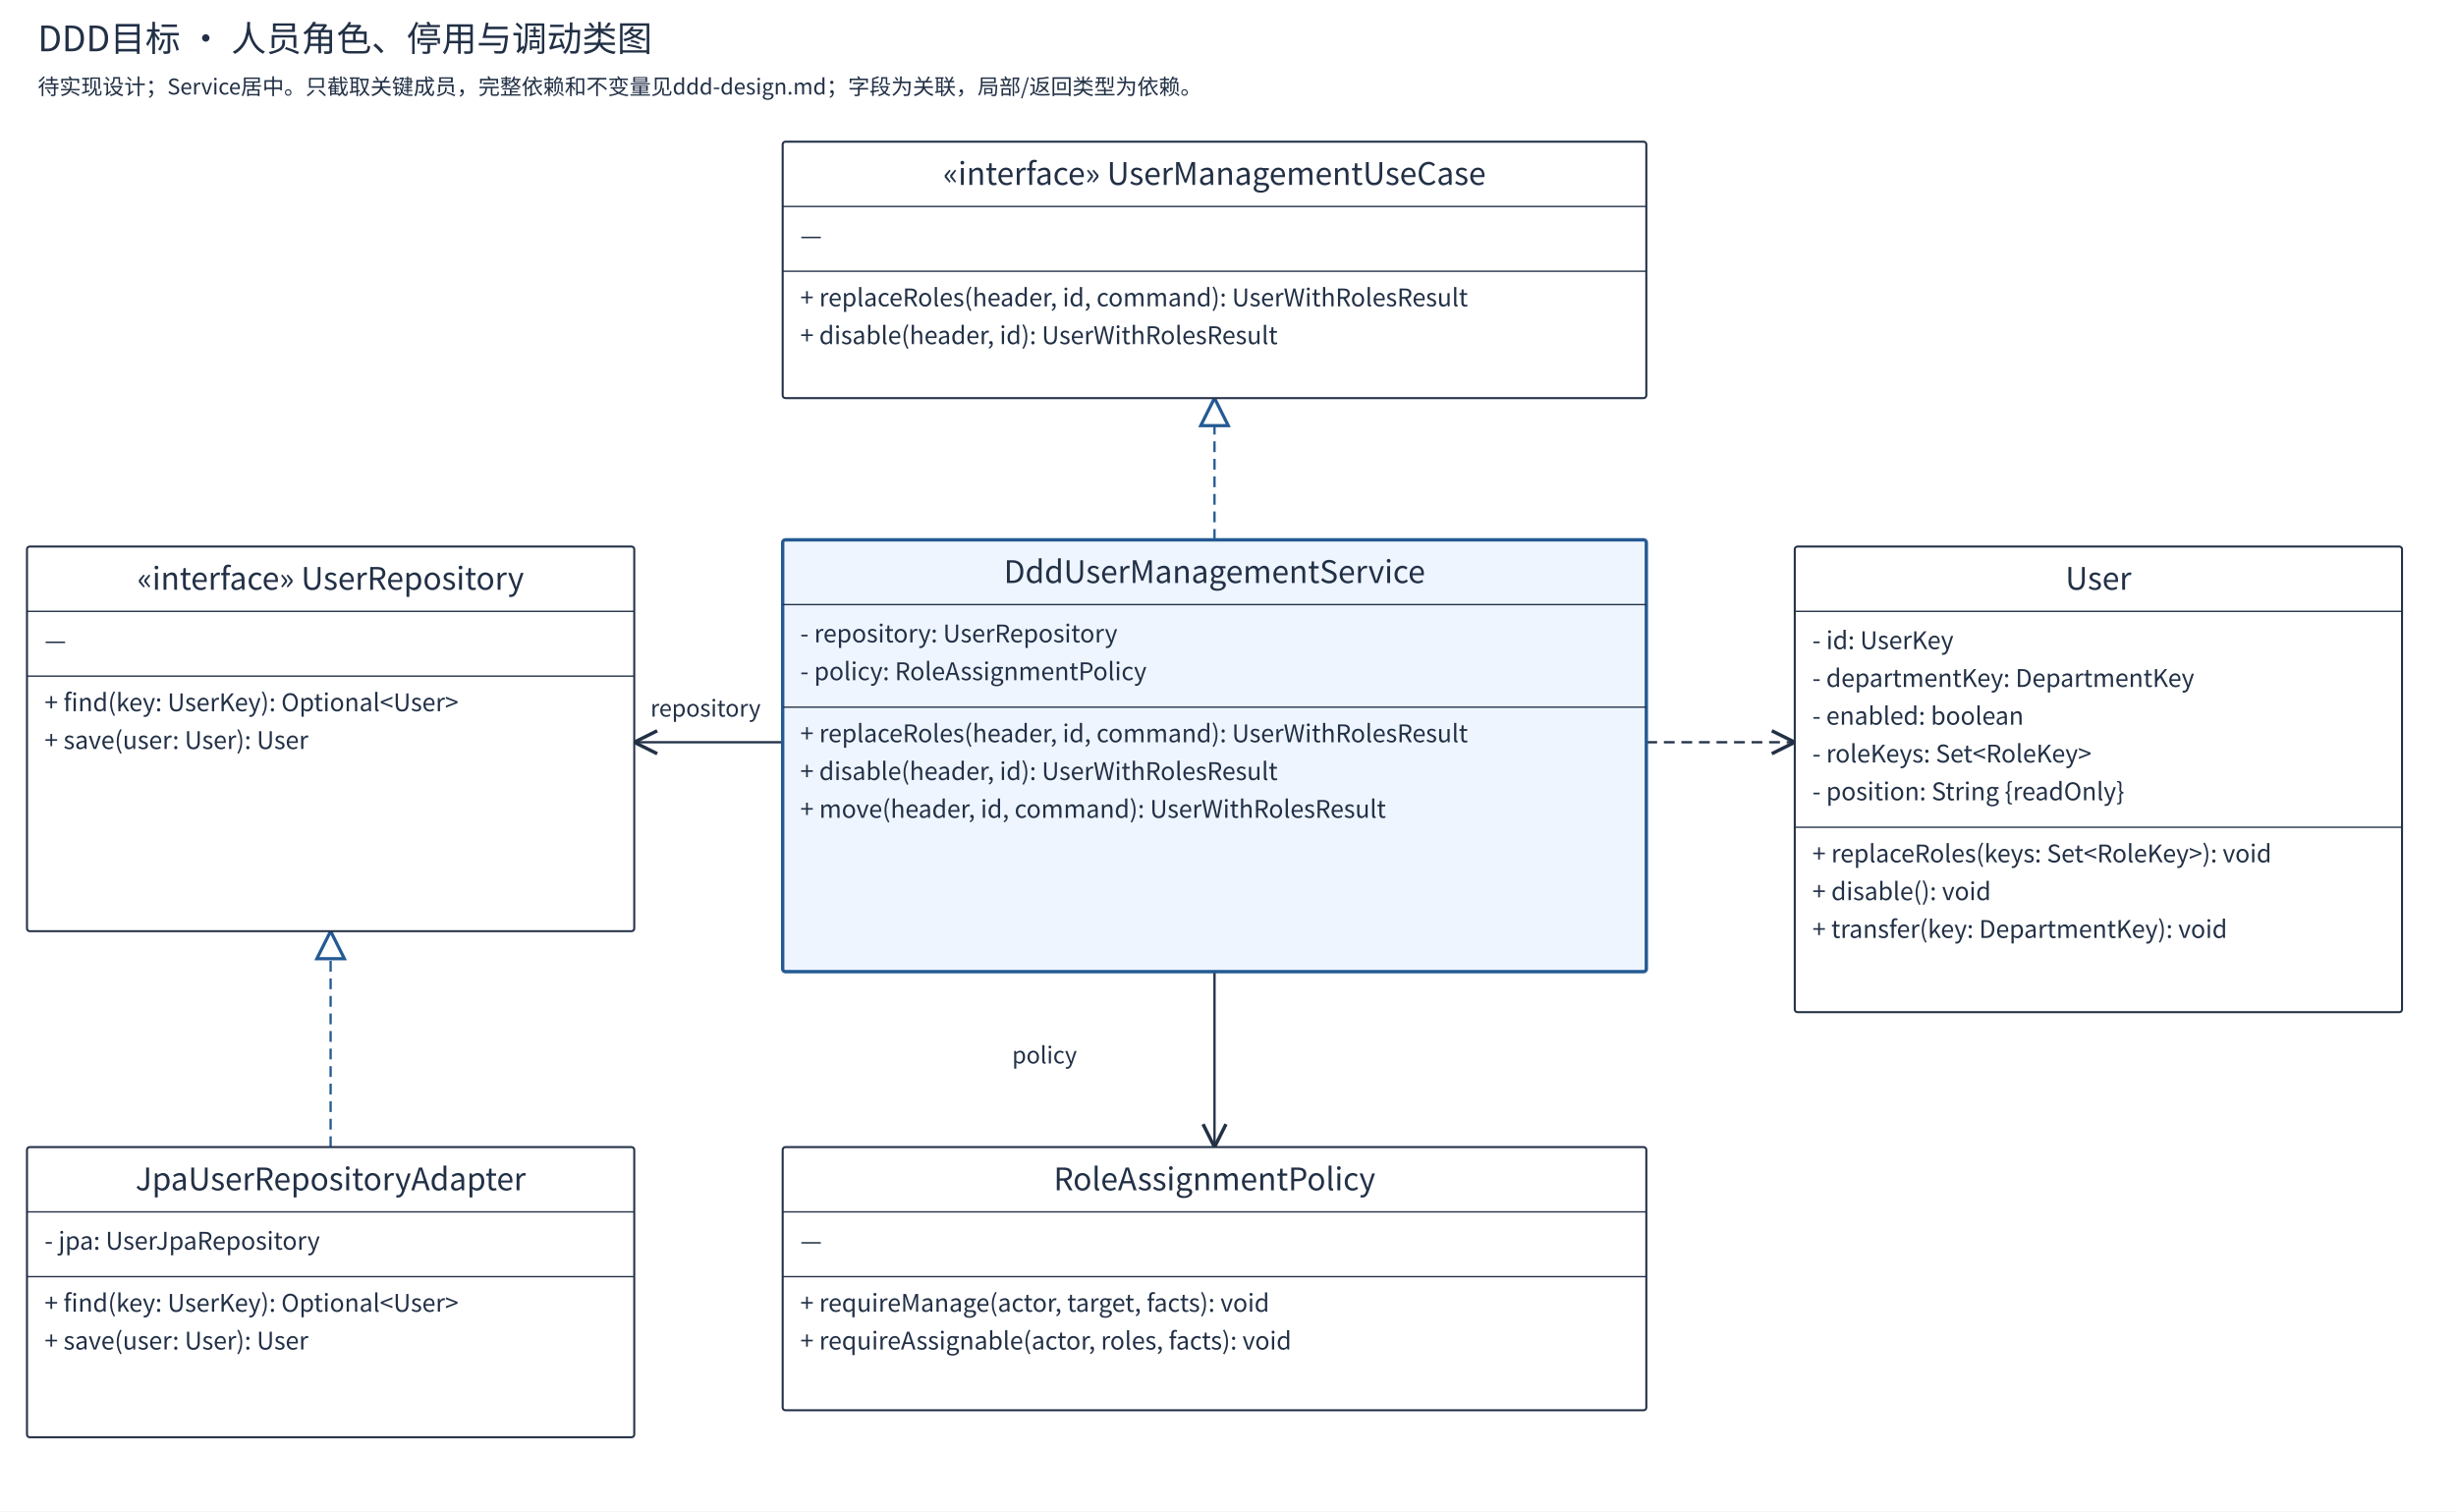
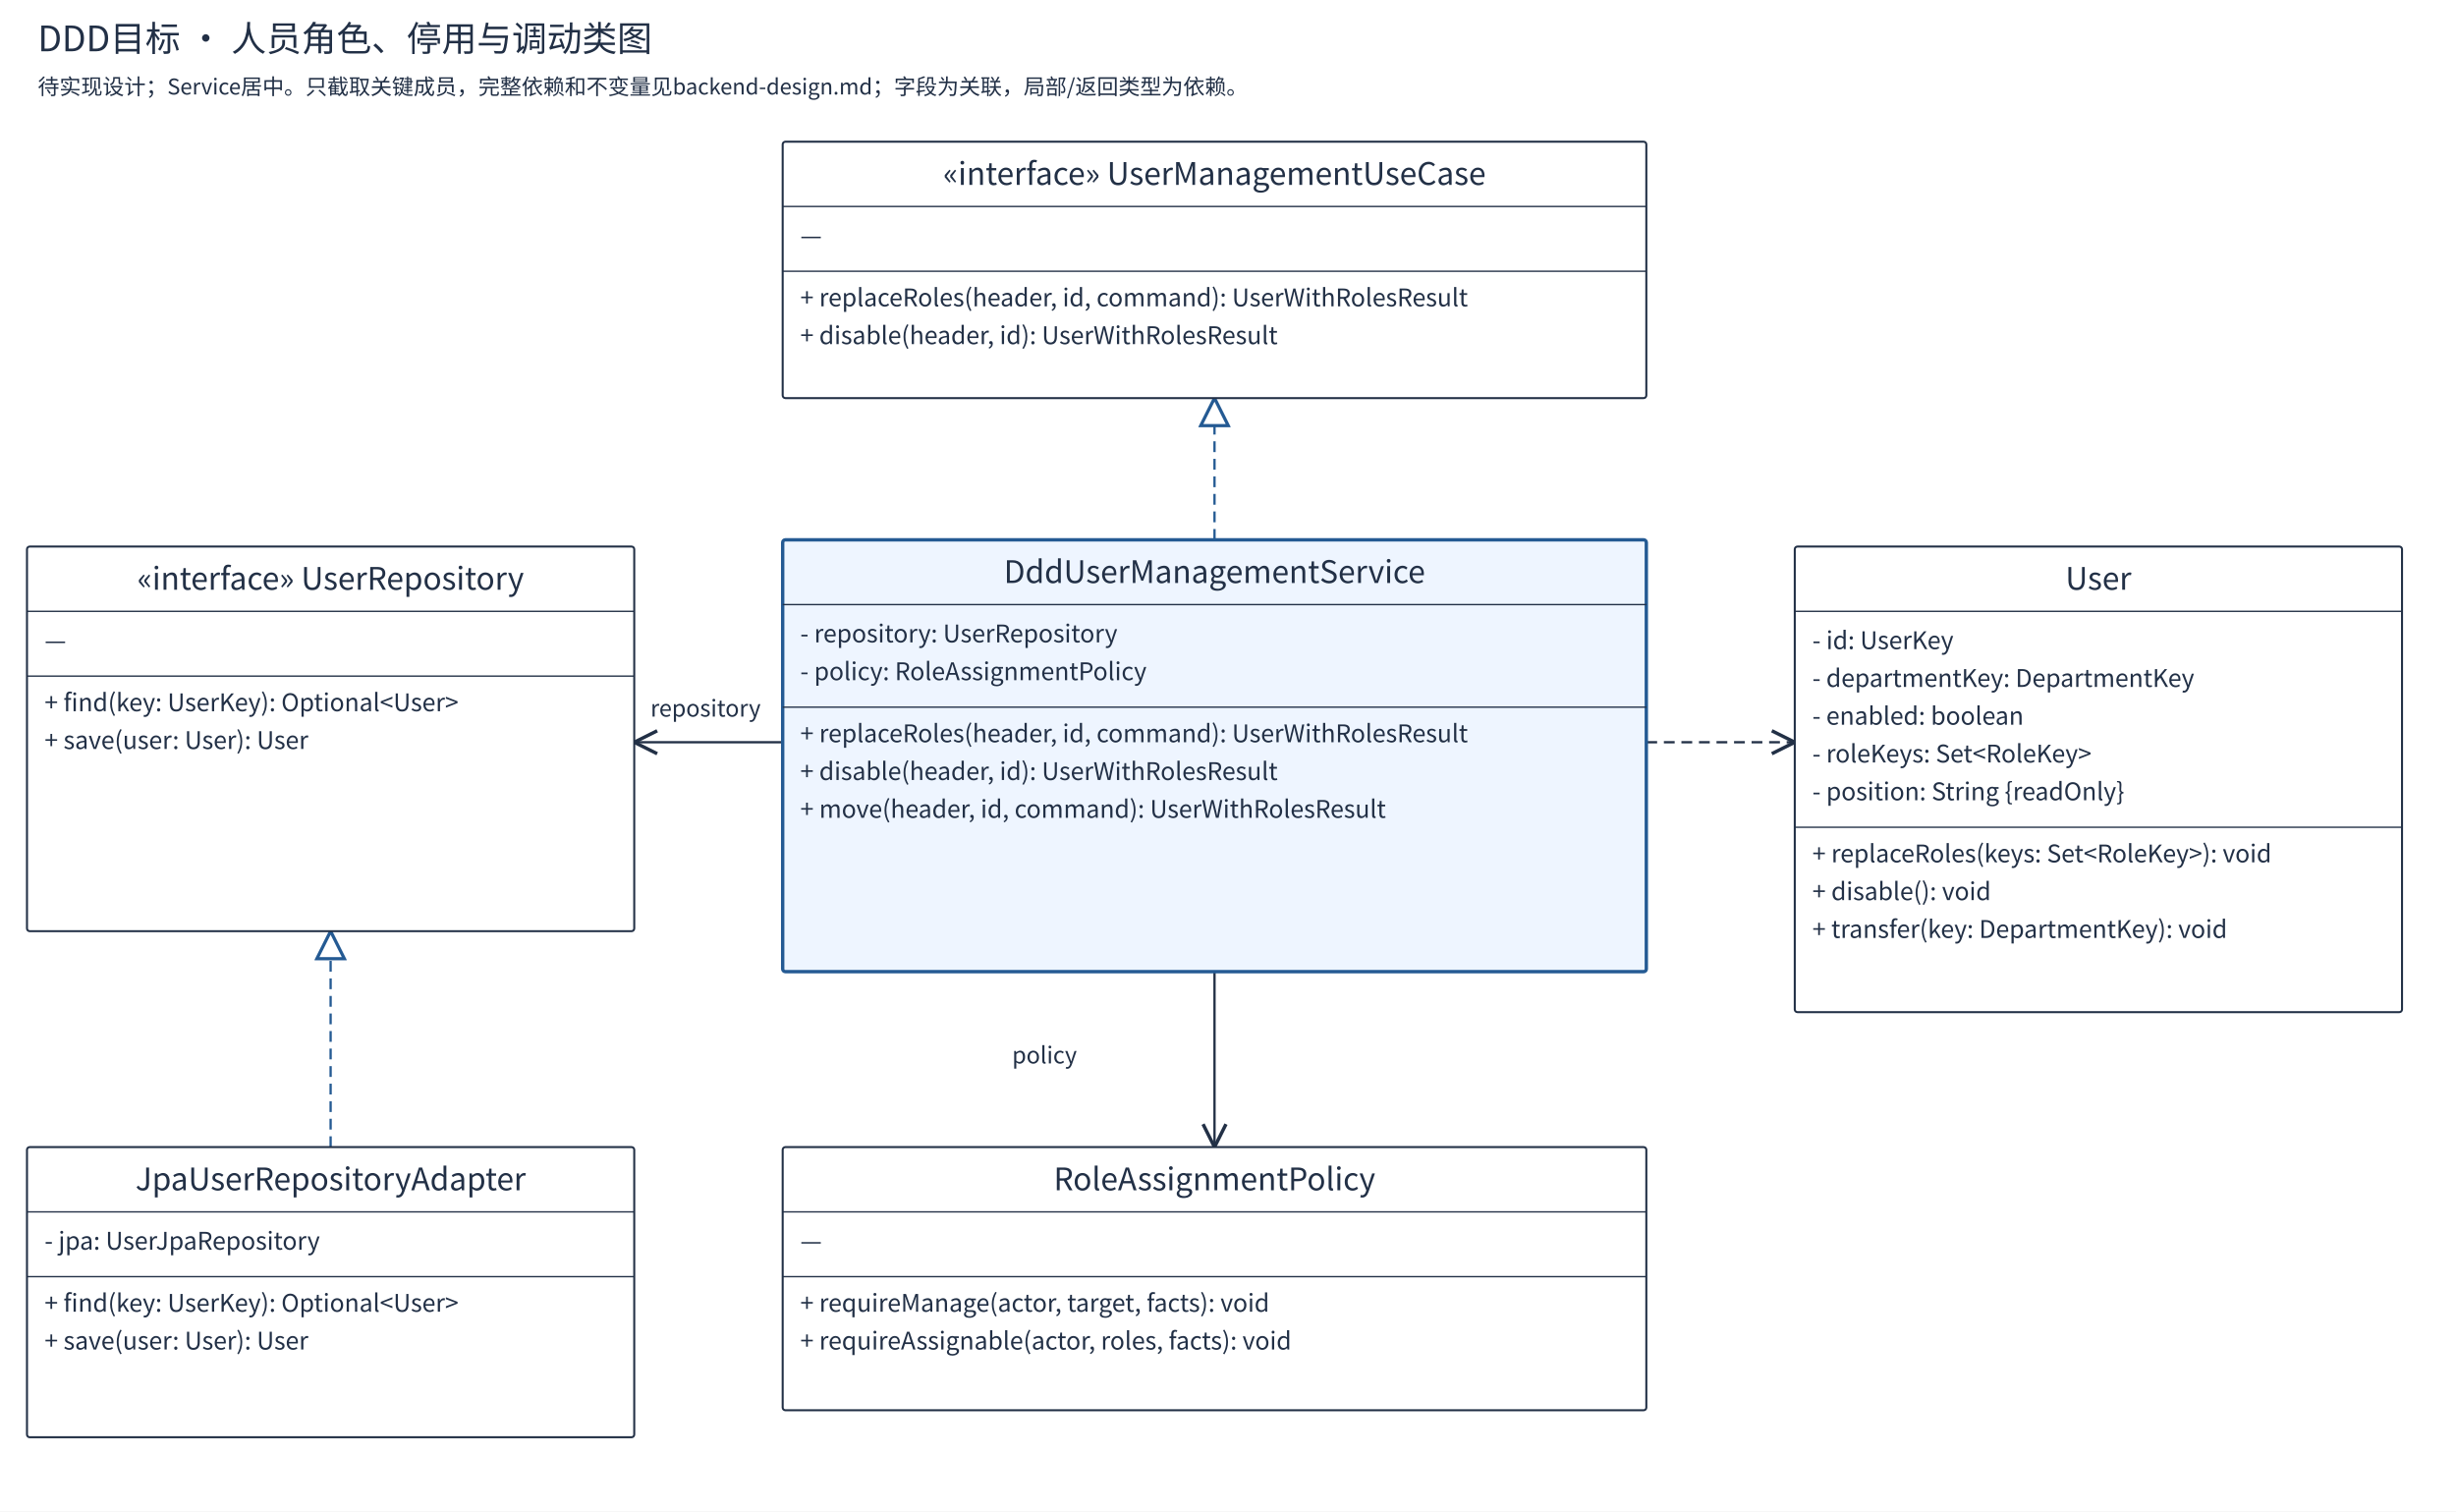
<svg xmlns="http://www.w3.org/2000/svg" width="1820" height="1120" viewBox="0 0 1820 1120">
  <defs>
    <marker id="open" markerWidth="12" markerHeight="12" refX="11" refY="6" orient="auto">
      <path d="M1,1 L11,6 L1,11" fill="none" stroke="#223046" stroke-width="1.5" />
    </marker>
    <marker id="triangle" markerWidth="14" markerHeight="14" refX="13" refY="7" orient="auto">
      <path d="M1,1 L13,7 L1,13 Z" fill="white" stroke="#245a93" stroke-width="1.4" />
    </marker>
    <marker id="filled" markerWidth="12" markerHeight="12" refX="11" refY="6" orient="auto">
      <path d="M1,1 L11,6 L1,11 Z" fill="#223046" />
    </marker>
  </defs>
  <rect width="100%" height="100%" fill="white" />
  <g font-family="Microsoft YaHei,Noto Sans CJK SC,Arial,sans-serif">
    <text x="28" y="38" font-size="26" text-anchor="start" fill="#223046">DDD目标 · 人员角色、停用与调动类图</text>
-     <text x="28" y="70" font-size="16" text-anchor="start" fill="#223046">待实现设计；Service居中。只截取关键成员，完整依赖和不变量见ddd-design.md；字段为关联，局部/返回类型为依赖。</text>
+     <text x="28" y="70" font-size="16" text-anchor="start" fill="#223046">待实现设计；Service居中。只截取关键成员，完整依赖和不变量见backend-design.md；字段为关联，局部/返回类型为依赖。</text>
    <polyline points="900,400 900,295" fill="none" stroke="#245a93" stroke-width="1.7" stroke-dasharray="8 5" marker-end="url(#triangle)" />
    <polyline points="580,550 470,550" fill="none" stroke="#223046" stroke-width="1.7" marker-end="url(#open)" />
    <text x="482" y="531" font-size="17" text-anchor="start" fill="#223046">repository</text>
    <polyline points="1220,550 1330,550" fill="none" stroke="#223046" stroke-width="1.7" stroke-dasharray="8 5" marker-end="url(#open)" />
    <polyline points="900,720 900,850" fill="none" stroke="#223046" stroke-width="1.7" marker-end="url(#open)" />
    <text x="750" y="788" font-size="17" text-anchor="start" fill="#223046">policy</text>
    <polyline points="245,850 245,690" fill="none" stroke="#245a93" stroke-width="1.7" stroke-dasharray="8 5" marker-end="url(#triangle)" />
    <rect x="580" y="400" width="640" height="320" rx="2" fill="#eef5ff" stroke="#245a93" stroke-width="2.5" />
    <path d="M580,448H1220 M580,524H1220" stroke="#223046" />
    <text x="900" y="432" font-size="23" text-anchor="middle" fill="#223046">DddUserManagementService</text>
    <text x="593" y="476" font-size="18" text-anchor="start" fill="#223046">- repository: UserRepository</text>
    <text x="593" y="504" font-size="18" text-anchor="start" fill="#223046">- policy: RoleAssignmentPolicy</text>
    <text x="593" y="550" font-size="18" text-anchor="start" fill="#223046">+ replaceRoles(header, id, command): UserWithRolesResult</text>
    <text x="593" y="578" font-size="18" text-anchor="start" fill="#223046">+ disable(header, id): UserWithRolesResult</text>
    <text x="593" y="606" font-size="18" text-anchor="start" fill="#223046">+ move(header, id, command): UserWithRolesResult</text>
    <rect x="580" y="105" width="640" height="190" rx="2" fill="white" stroke="#223046" stroke-width="1.5" />
    <path d="M580,153H1220 M580,201H1220" stroke="#223046" />
    <text x="900" y="137" font-size="23" text-anchor="middle" fill="#223046">«interface» UserManagementUseCase</text>
    <text x="593" y="181" font-size="18" text-anchor="start" fill="#223046">—</text>
    <text x="593" y="227" font-size="18" text-anchor="start" fill="#223046">+ replaceRoles(header, id, command): UserWithRolesResult</text>
    <text x="593" y="255" font-size="18" text-anchor="start" fill="#223046">+ disable(header, id): UserWithRolesResult</text>
    <rect x="20" y="405" width="450" height="285" rx="2" fill="white" stroke="#223046" stroke-width="1.5" />
    <path d="M20,453H470 M20,501H470" stroke="#223046" />
    <text x="245" y="437" font-size="23" text-anchor="middle" fill="#223046">«interface» UserRepository</text>
    <text x="33" y="481" font-size="18" text-anchor="start" fill="#223046">—</text>
    <text x="33" y="527" font-size="18" text-anchor="start" fill="#223046">+ find(key: UserKey): Optional&lt;User&gt;</text>
    <text x="33" y="555" font-size="18" text-anchor="start" fill="#223046">+ save(user: User): User</text>
    <rect x="1330" y="405" width="450" height="345" rx="2" fill="white" stroke="#223046" stroke-width="1.5" />
    <path d="M1330,453H1780 M1330,613H1780" stroke="#223046" />
    <text x="1555" y="437" font-size="23" text-anchor="middle" fill="#223046">User</text>
    <text x="1343" y="481" font-size="18" text-anchor="start" fill="#223046">- id: UserKey</text>
    <text x="1343" y="509" font-size="18" text-anchor="start" fill="#223046">- departmentKey: DepartmentKey</text>
    <text x="1343" y="537" font-size="18" text-anchor="start" fill="#223046">- enabled: boolean</text>
    <text x="1343" y="565" font-size="18" text-anchor="start" fill="#223046">- roleKeys: Set&lt;RoleKey&gt;</text>
    <text x="1343" y="593" font-size="18" text-anchor="start" fill="#223046">- position: String {readOnly}</text>
    <text x="1343" y="639" font-size="17.966" text-anchor="start" fill="#223046">+ replaceRoles(keys: Set&lt;RoleKey&gt;): void</text>
    <text x="1343" y="667" font-size="18" text-anchor="start" fill="#223046">+ disable(): void</text>
    <text x="1343" y="695" font-size="18" text-anchor="start" fill="#223046">+ transfer(key: DepartmentKey): void</text>
    <rect x="580" y="850" width="640" height="195" rx="2" fill="white" stroke="#223046" stroke-width="1.5" />
    <path d="M580,898H1220 M580,946H1220" stroke="#223046" />
    <text x="900" y="882" font-size="23" text-anchor="middle" fill="#223046">RoleAssignmentPolicy</text>
    <text x="593" y="926" font-size="18" text-anchor="start" fill="#223046">—</text>
    <text x="593" y="972" font-size="18" text-anchor="start" fill="#223046">+ requireManage(actor, target, facts): void</text>
    <text x="593" y="1000" font-size="18" text-anchor="start" fill="#223046">+ requireAssignable(actor, roles, facts): void</text>
    <rect x="20" y="850" width="450" height="215" rx="2" fill="white" stroke="#223046" stroke-width="1.5" />
    <path d="M20,898H470 M20,946H470" stroke="#223046" />
    <text x="245" y="882" font-size="23" text-anchor="middle" fill="#223046">JpaUserRepositoryAdapter</text>
    <text x="33" y="926" font-size="18" text-anchor="start" fill="#223046">- jpa: UserJpaRepository</text>
    <text x="33" y="972" font-size="18" text-anchor="start" fill="#223046">+ find(key: UserKey): Optional&lt;User&gt;</text>
    <text x="33" y="1000" font-size="18" text-anchor="start" fill="#223046">+ save(user: User): User</text>
  </g>
</svg>
